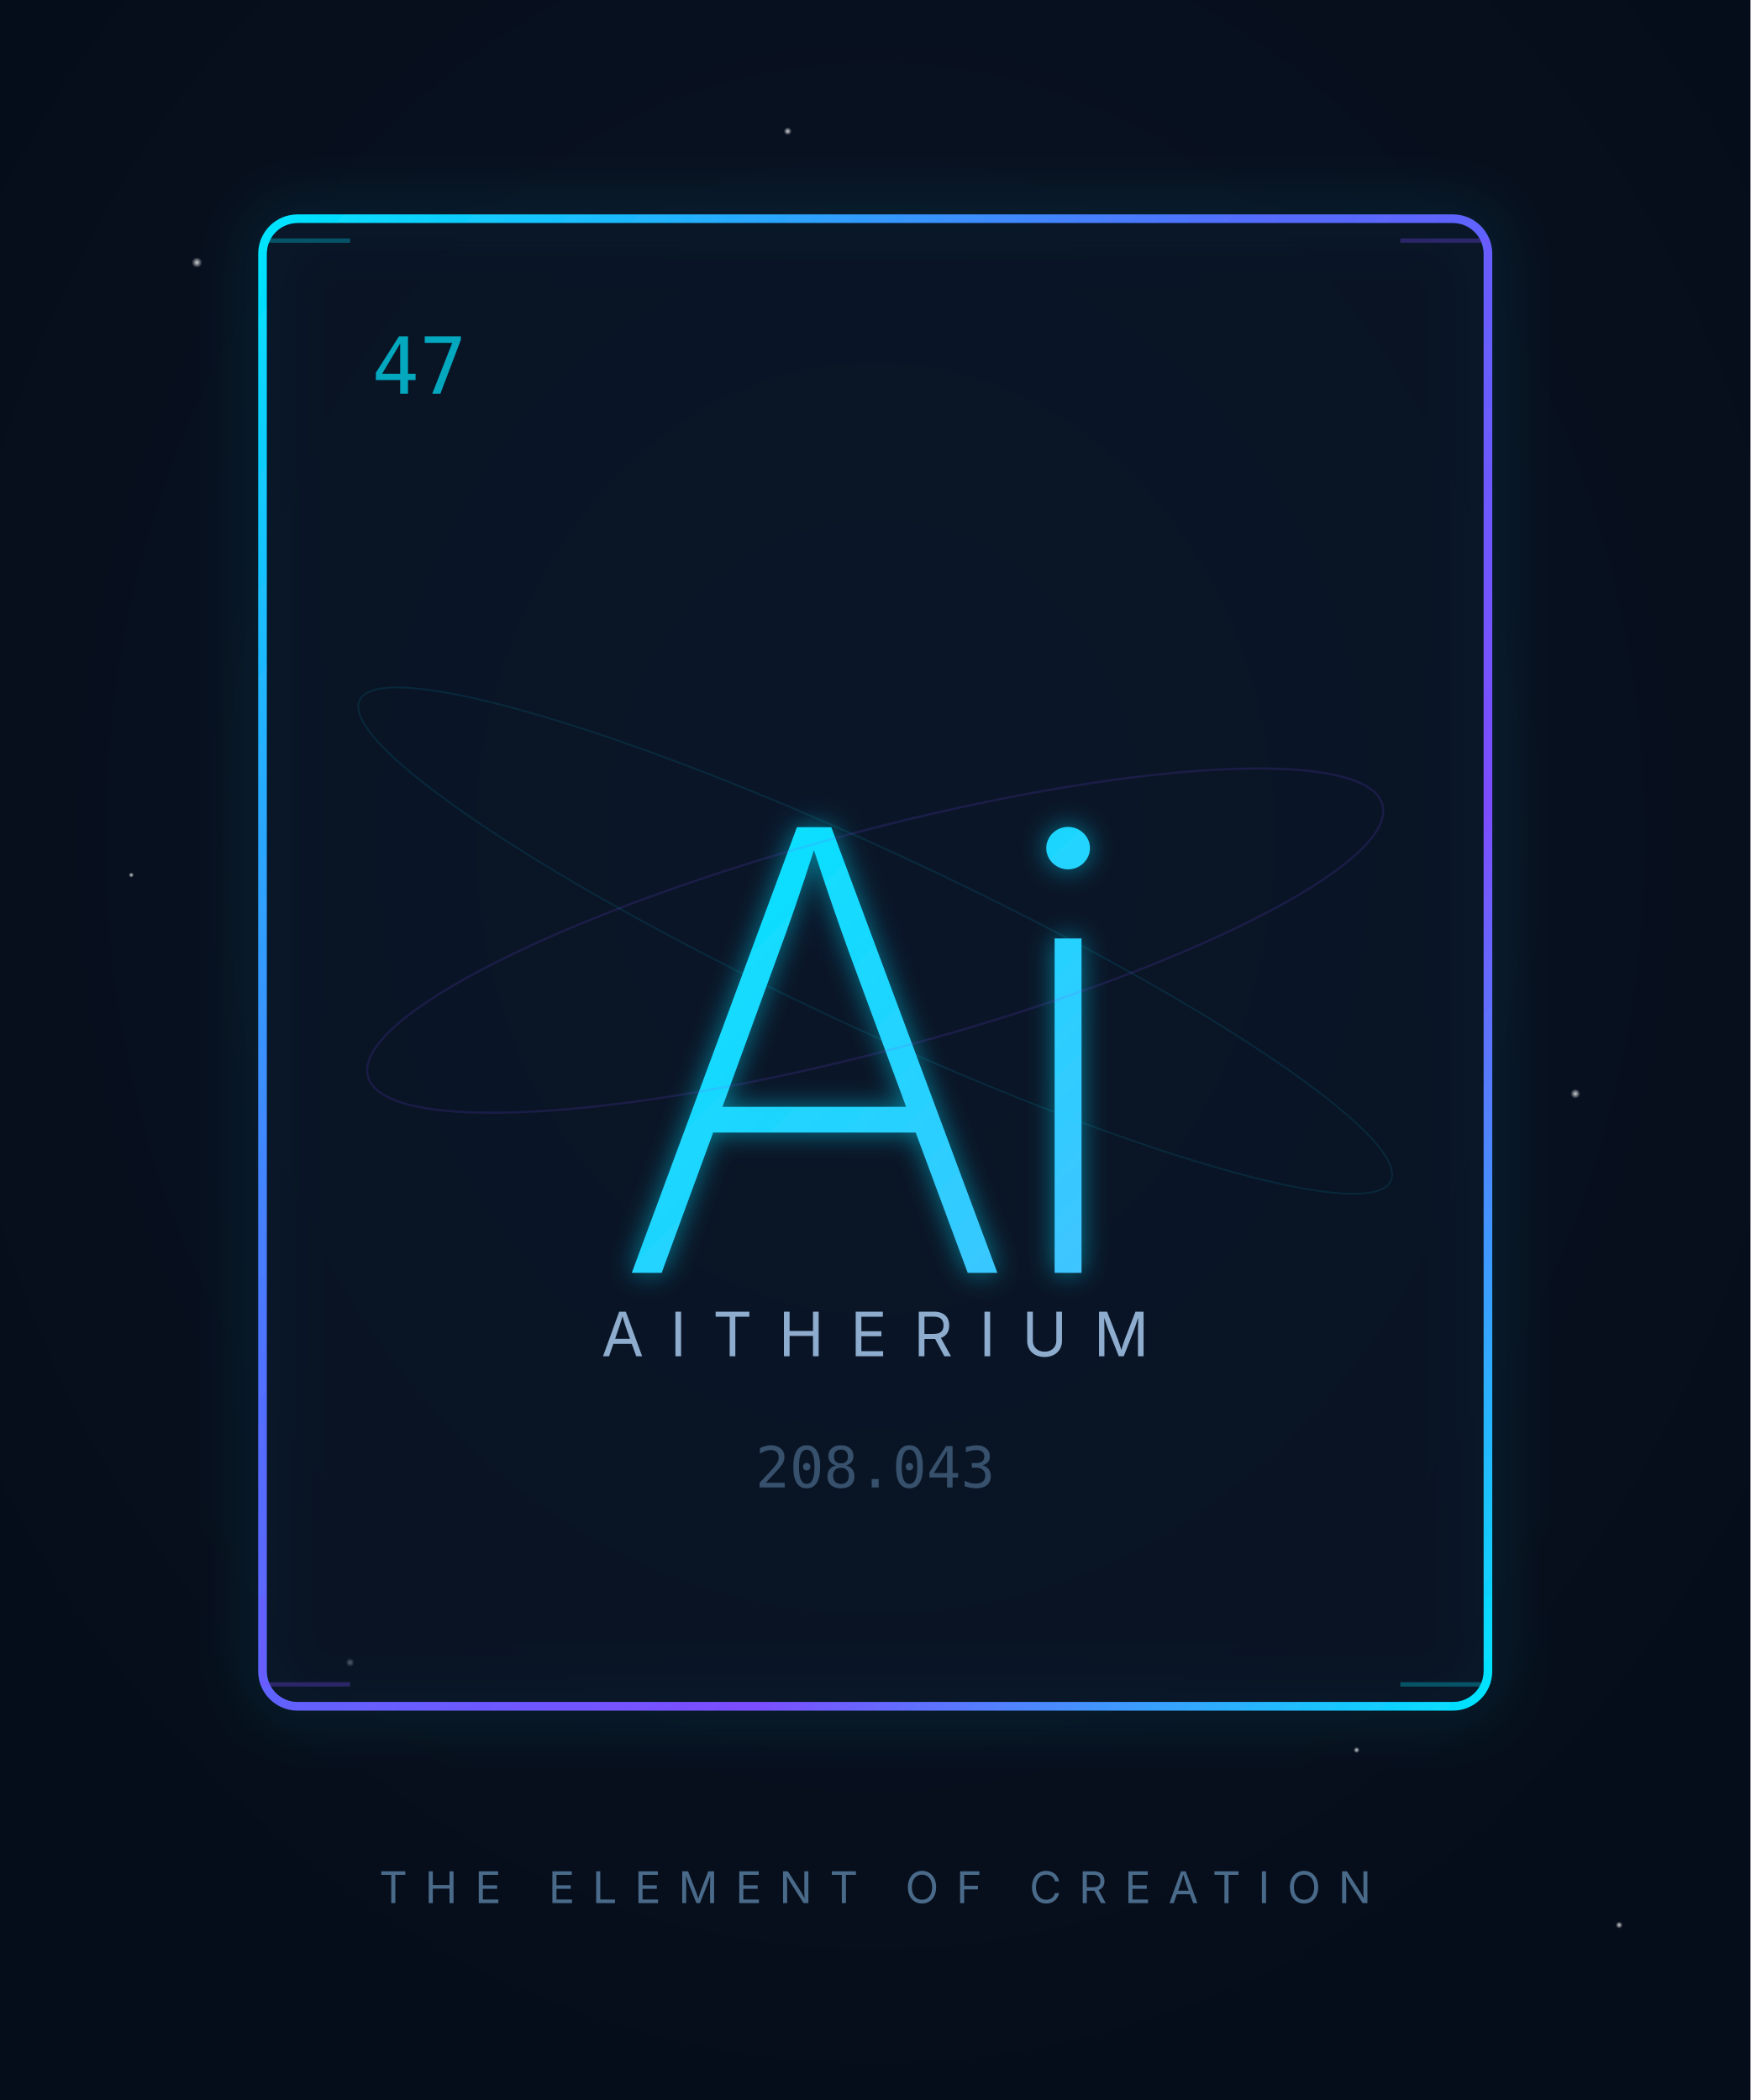
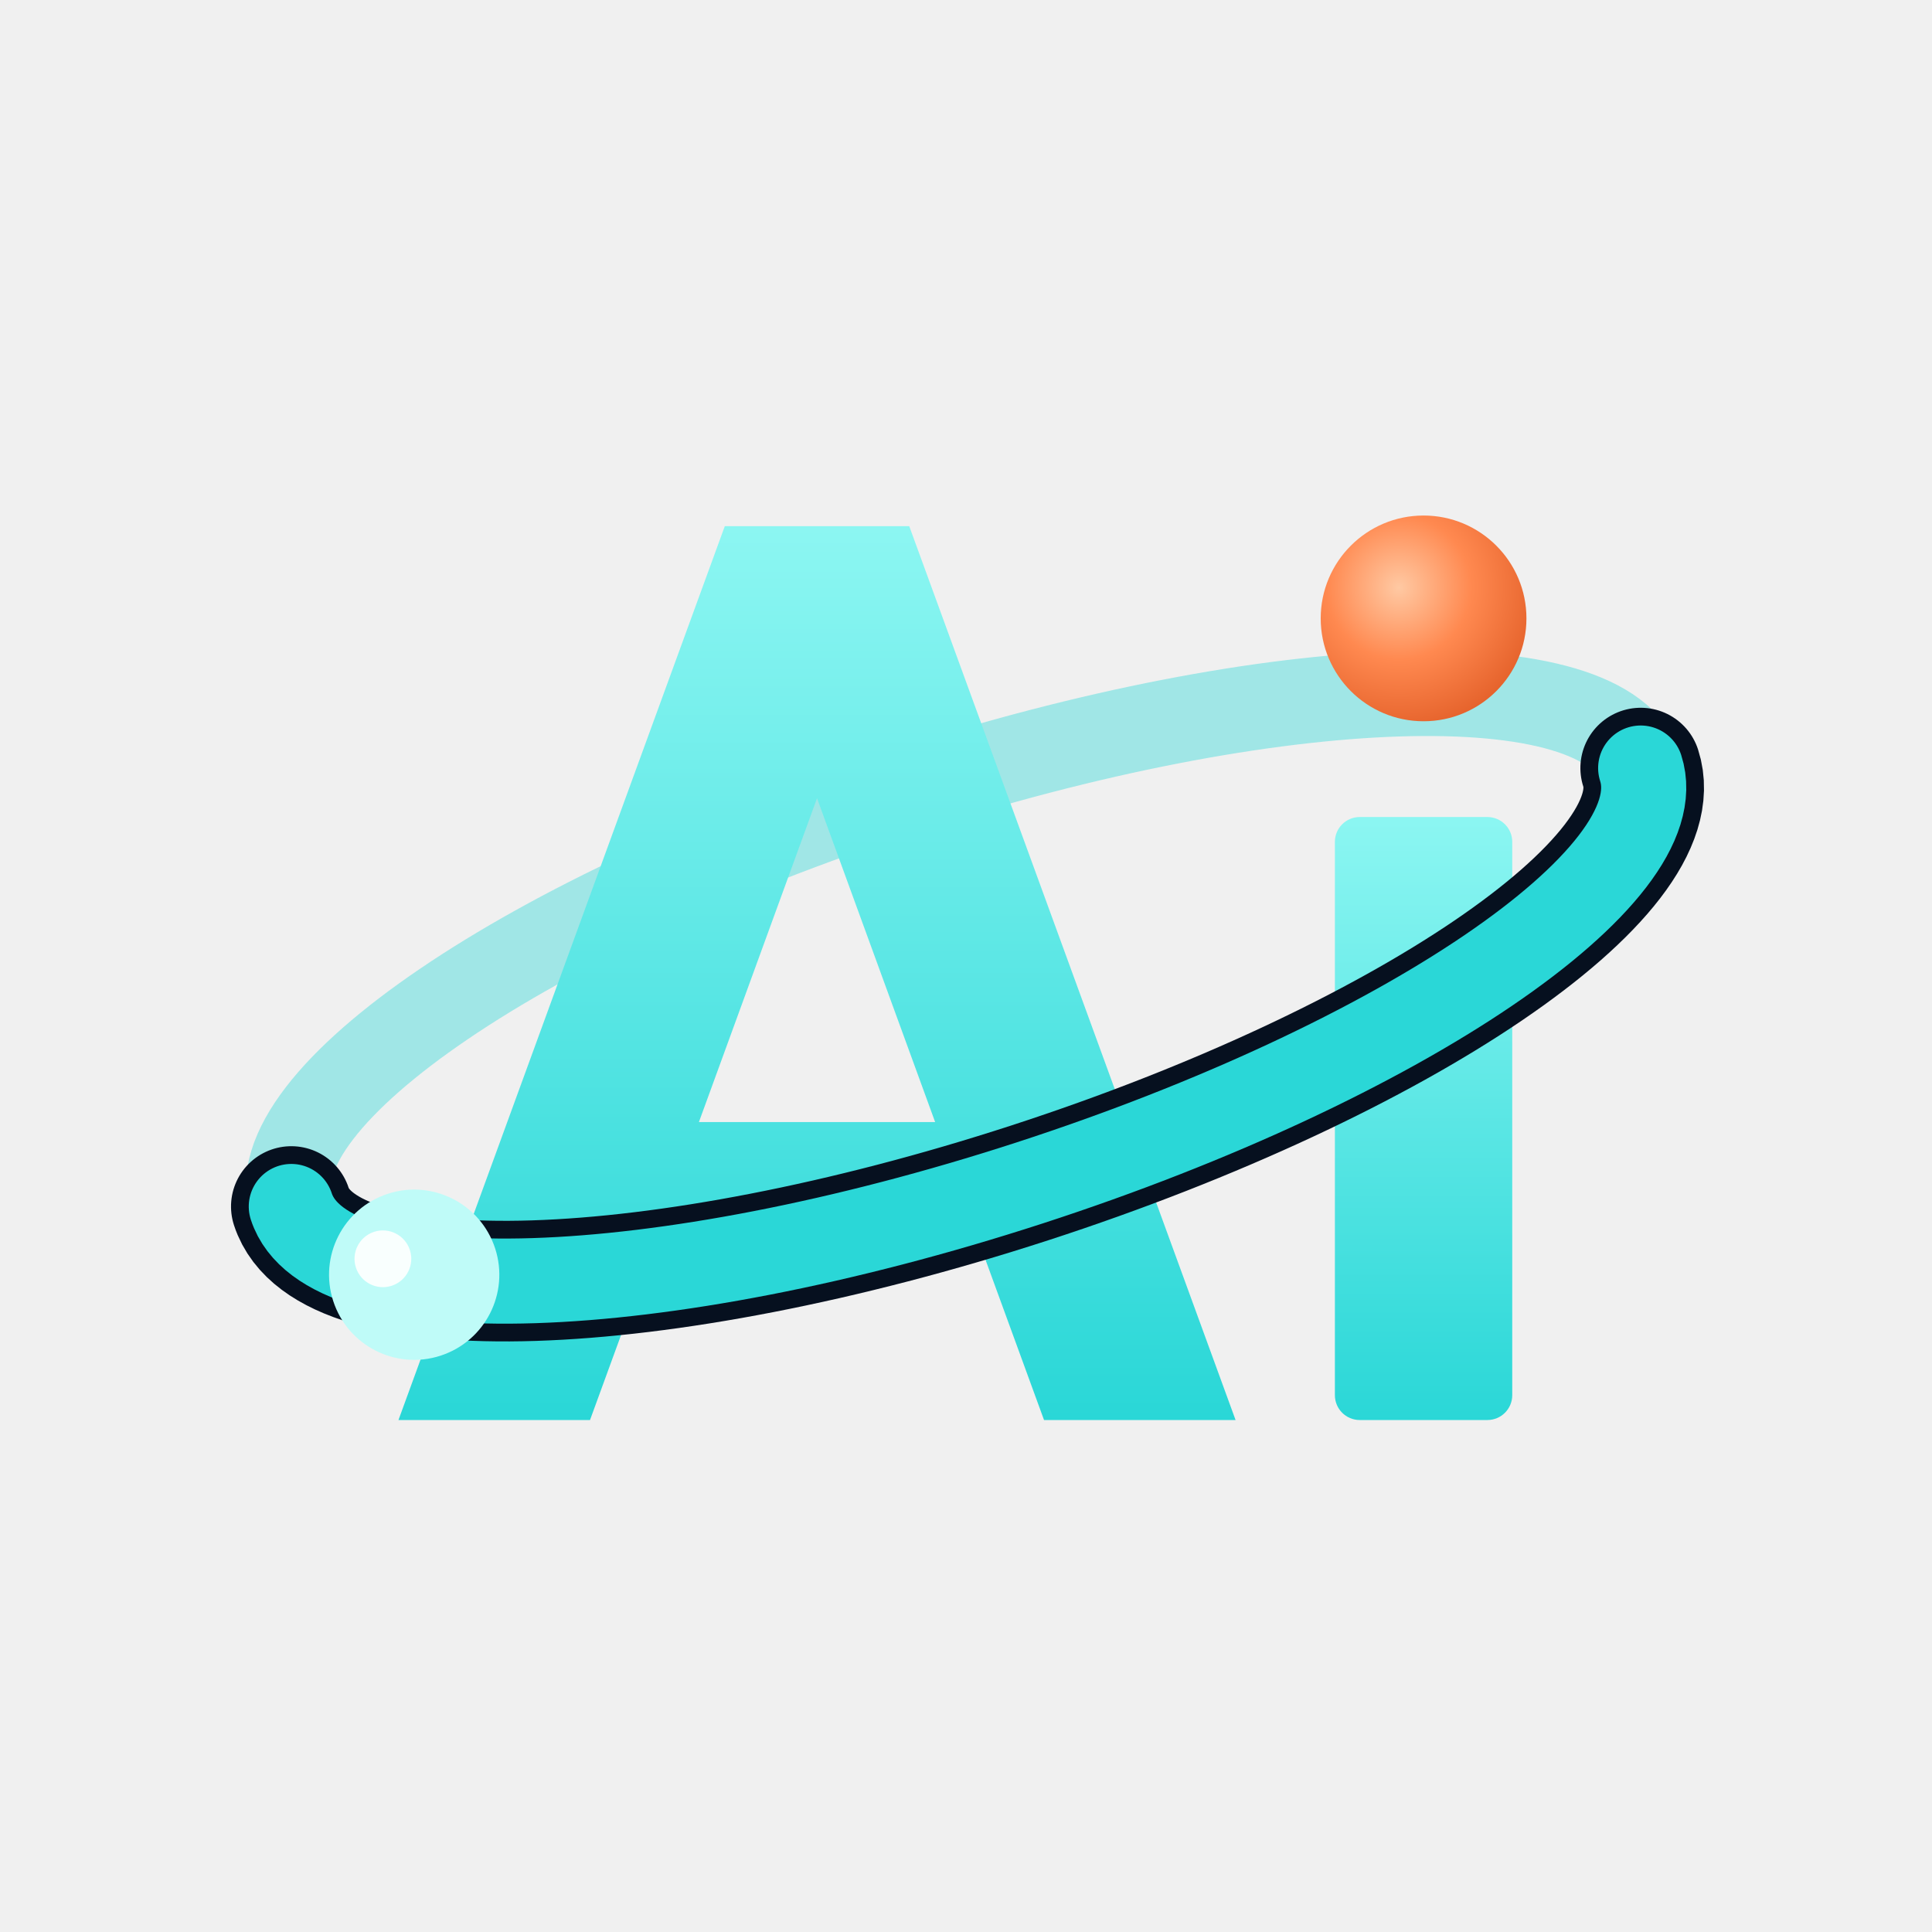
- <svg xmlns="http://www.w3.org/2000/svg" viewBox="0 0 400 480">
+ <svg xmlns="http://www.w3.org/2000/svg" viewBox="0 0 512 512" width="512" height="512">
  <defs>
-     <linearGradient id="borderGrad" x1="0%" y1="0%" x2="100%" y2="100%">
-       <stop offset="0%" stop-color="#00e5ff" />
-       <stop offset="40%" stop-color="#536dfe" />
-       <stop offset="70%" stop-color="#7c4dff" />
-       <stop offset="100%" stop-color="#00e5ff" />
+     <linearGradient id="bg" x1="0.2" y1="0" x2="0.8" y2="1">
+       <stop offset="0" stop-color="#0B1830" />
+       <stop offset="1" stop-color="#000103" />
    </linearGradient>
-     <linearGradient id="aiGrad" x1="0%" y1="0%" x2="100%" y2="100%">
-       <stop offset="0%" stop-color="#00e5ff" />
-       <stop offset="100%" stop-color="#40c4ff" />
+     <radialGradient id="sheen" cx="0.5" cy="0" r="0.75">
+       <stop offset="0" stop-color="#2AD7D7" stop-opacity="0.16" />
+       <stop offset="1" stop-color="#2AD7D7" stop-opacity="0" />
+     </radialGradient>
+     <linearGradient id="ig" x1="0" y1="0" x2="0" y2="1">
+       <stop offset="0" stop-color="#8CF6F2" />
+       <stop offset="1" stop-color="#2AD7D7" />
    </linearGradient>
-     <filter id="outerGlow">
-       <feGaussianBlur in="SourceAlpha" stdDeviation="6" result="blur" />
-       <feFlood flood-color="#00e5ff" flood-opacity="0.35" />
-       <feComposite in2="blur" operator="in" />
-       <feMerge>
-         <feMergeNode />
-         <feMergeNode in="SourceGraphic" />
-       </feMerge>
-     </filter>
-     <filter id="textGlow">
-       <feGaussianBlur in="SourceAlpha" stdDeviation="3" result="blur" />
-       <feFlood flood-color="#00e5ff" flood-opacity="0.5" />
-       <feComposite in2="blur" operator="in" />
-       <feMerge>
-         <feMergeNode />
-         <feMergeNode in="SourceGraphic" />
-       </feMerge>
-     </filter>
-     <radialGradient id="cosmicBg" cx="50%" cy="40%" r="60%">
-       <stop offset="0%" stop-color="#0a1628" />
-       <stop offset="100%" stop-color="#060d1a" />
+     <radialGradient id="iem" cx="0.38" cy="0.35" r="0.7">
+       <stop offset="0" stop-color="#FFC9A3" />
+       <stop offset="0.5" stop-color="#FF8950" />
+       <stop offset="1" stop-color="#E5622B" />
    </radialGradient>
-     <radialGradient id="star" cx="50%" cy="50%" r="50%">
-       <stop offset="0%" stop-color="#ffffff" stop-opacity="0.8" />
-       <stop offset="100%" stop-color="#ffffff" stop-opacity="0" />
+     <radialGradient id="iemg" cx="0.5" cy="0.5" r="0.5">
+       <stop offset="0" stop-color="#FF8950" stop-opacity="0.55" />
+       <stop offset="1" stop-color="#FF8950" stop-opacity="0" />
    </radialGradient>
+     <radialGradient id="ielg" cx="0.5" cy="0.5" r="0.5">
+       <stop offset="0" stop-color="#8CF6F2" stop-opacity="0.8" />
+       <stop offset="1" stop-color="#2AD7D7" stop-opacity="0" />
+     </radialGradient>
+     <clipPath id="tile">
+       <rect width="512" height="512" rx="114" />
+     </clipPath>
  </defs>
-   <rect width="400" height="480" fill="url(#cosmicBg)" />
-   <circle cx="45" cy="60" r="1.2" fill="url(#star)" />
-   <circle cx="340" cy="90" r="0.8" fill="url(#star)" />
-   <circle cx="80" cy="380" r="1" fill="url(#star)" />
-   <circle cx="310" cy="400" r="0.7" fill="url(#star)" />
-   <circle cx="180" cy="30" r="0.9" fill="url(#star)" />
-   <circle cx="360" cy="250" r="1.1" fill="url(#star)" />
-   <circle cx="30" cy="200" r="0.6" fill="url(#star)" />
-   <circle cx="370" cy="440" r="0.8" fill="url(#star)" />
-   <rect x="60" y="50" width="280" height="340" rx="8" ry="8" fill="none" stroke="url(#borderGrad)" stroke-width="2" filter="url(#outerGlow)" />
-   <rect x="61" y="51" width="278" height="338" rx="7" ry="7" fill="#0a1628" fill-opacity="0.6" />
-   <text x="85" y="90" font-family="'SF Mono','JetBrains Mono','Fira Code',monospace" font-size="18" fill="#00e5ff" opacity="0.7">47</text>
-   <text x="200" y="240" text-anchor="middle" dominant-baseline="central" font-family="'Inter','Helvetica Neue',Arial,sans-serif" font-size="140" font-weight="200" fill="url(#aiGrad)" filter="url(#textGlow)" letter-spacing="-4">Ai</text>
-   <text x="200" y="310" text-anchor="middle" font-family="'Inter','Helvetica Neue',Arial,sans-serif" font-size="14" fill="#8eaccd" letter-spacing="6" font-weight="400">AITHERIUM</text>
-   <text x="200" y="340" text-anchor="middle" font-family="'SF Mono','JetBrains Mono','Fira Code',monospace" font-size="13" fill="#4a6a8a" opacity="0.7">208.043</text>
-   <line x1="60" y1="55" x2="60" y2="75" stroke="#00e5ff" stroke-width="1" opacity="0.3" />
-   <line x1="60" y1="55" x2="80" y2="55" stroke="#00e5ff" stroke-width="1" opacity="0.3" />
-   <line x1="340" y1="55" x2="340" y2="75" stroke="#7c4dff" stroke-width="1" opacity="0.3" />
-   <line x1="320" y1="55" x2="340" y2="55" stroke="#7c4dff" stroke-width="1" opacity="0.3" />
-   <line x1="60" y1="385" x2="60" y2="365" stroke="#7c4dff" stroke-width="1" opacity="0.3" />
-   <line x1="60" y1="385" x2="80" y2="385" stroke="#7c4dff" stroke-width="1" opacity="0.3" />
-   <line x1="340" y1="385" x2="340" y2="365" stroke="#00e5ff" stroke-width="1" opacity="0.3" />
-   <line x1="320" y1="385" x2="340" y2="385" stroke="#00e5ff" stroke-width="1" opacity="0.3" />
-   <text x="200" y="435" text-anchor="middle" font-family="'Inter','Helvetica Neue',Arial,sans-serif" font-size="10" fill="#4a6a8a" letter-spacing="4">THE ELEMENT OF CREATION</text>
-   <ellipse cx="200" cy="215" rx="120" ry="25" fill="none" stroke="#7c4dff" stroke-width="0.5" opacity="0.15" transform="rotate(-15,200,215)" />
-   <ellipse cx="200" cy="215" rx="130" ry="20" fill="none" stroke="#00e5ff" stroke-width="0.4" opacity="0.1" transform="rotate(25,200,215)" />
+   <g>
+     <g transform="translate(256 256) scale(0.94) translate(-256 -256)">
+       <g transform="rotate(-18 256 262)">
+         <path d="M56 262 A200 58 0 0 1 456 262" fill="none" stroke="#2AD7D7" stroke-opacity="0.4" stroke-width="24" stroke-linecap="round" />
+       </g>
+       <path fill="url(#ig)" fill-rule="evenodd" d="M96 384 L188 132 L240 132 L332 384 L278 384 L261.2 338 L166.8 338 L150 384 Z M214 208.7 L247.3 300 L180.7 300 Z" />
+       <rect x="360" y="214" width="50" height="170" rx="7" fill="url(#ig)" />
+       <g transform="rotate(-18 256 262)">
+         <path d="M456 262 A200 58 0 0 1 56 262" fill="none" stroke="#06101F" stroke-width="34" stroke-linecap="round" />
+         <path d="M456 262 A200 58 0 0 1 56 262" fill="none" stroke="#2AD7D7" stroke-width="24" stroke-linecap="round" />
+         <circle cx="83" cy="291" r="24" fill="#BFFBF8" />
+         <circle cx="76" cy="284" r="8" fill="#FFFFFF" fill-opacity="0.9" />
+       </g>
+       <circle cx="385" cy="158" r="29" fill="url(#iem)" />
+     </g>
+   </g>
</svg>
